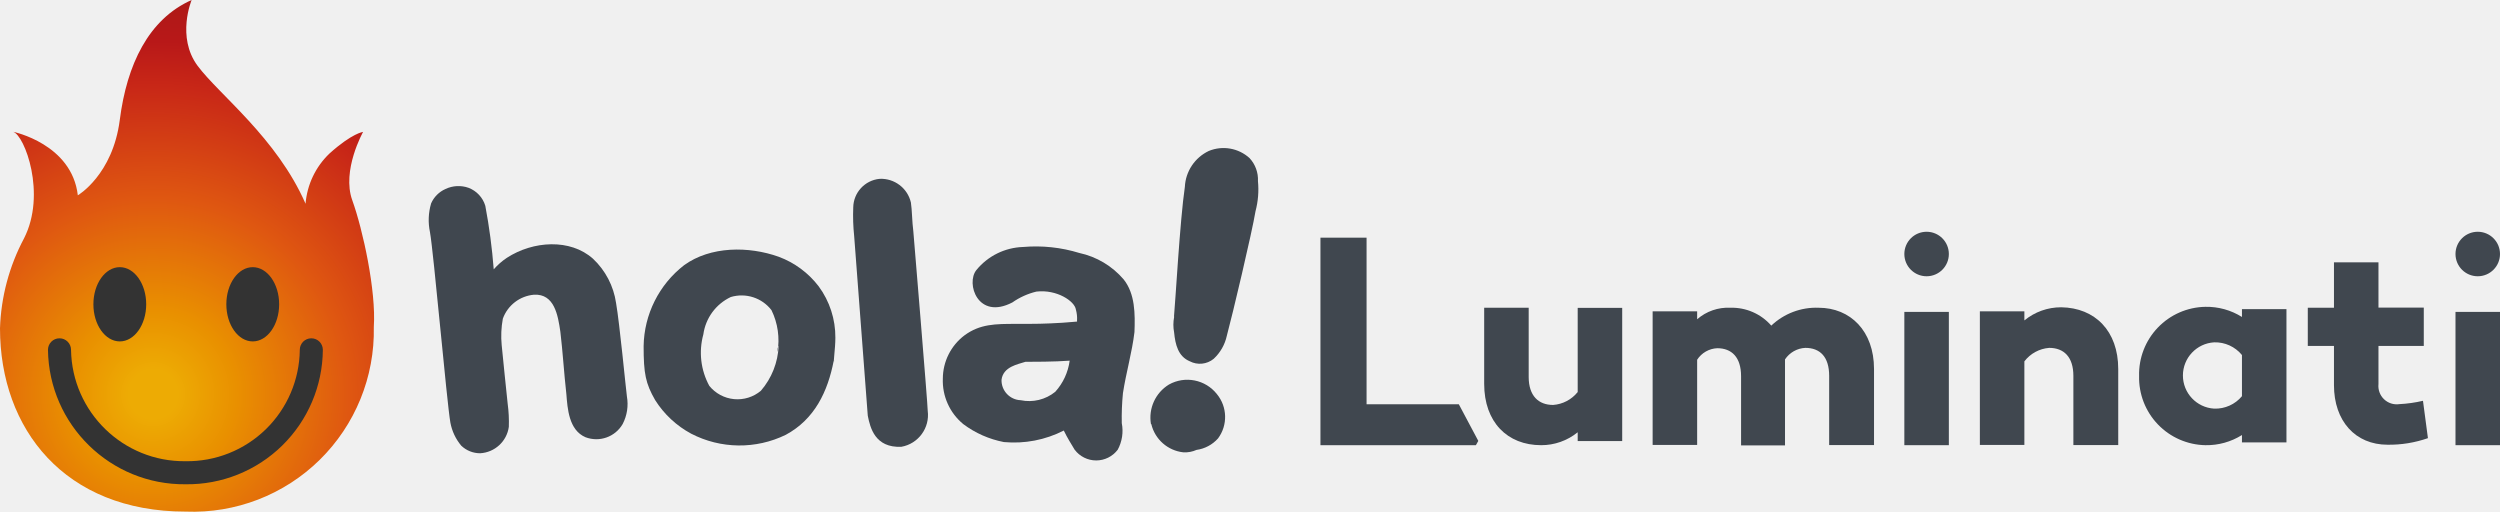
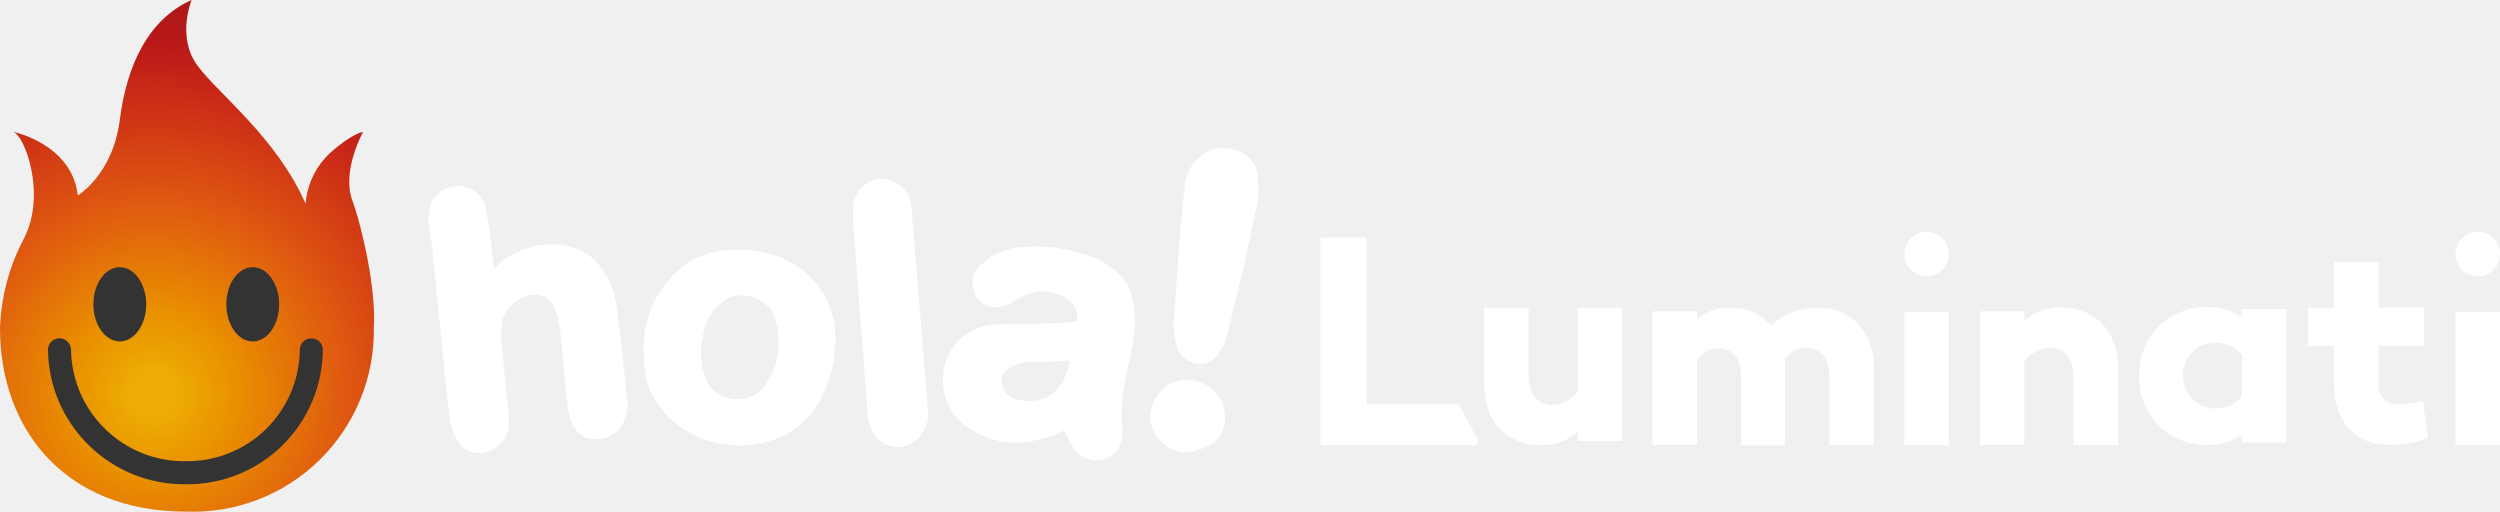
<svg xmlns="http://www.w3.org/2000/svg" id="Layer_9" data-name="Layer 9" viewBox="0 0 216.82 44.37">
  <defs>
-     <style>.cls-1{fill:#40474f;}.cls-2{fill:url(#radial-gradient);}.cls-3{fill:#333;}</style>
+     <style>.cls-1{fill:#ffffff;}.cls-2{fill:url(#radial-gradient);}.cls-3{fill:#333;}</style>
    <radialGradient id="radial-gradient" cx="758.46" cy="733.98" r="48.33" gradientTransform="matrix(0.88, 0, 0, -0.88, -654.16, 680.09)" gradientUnits="userSpaceOnUse">
      <stop offset="0.05" stop-color="#edab04" />
      <stop offset="0.17" stop-color="#e99000" />
      <stop offset="0.4" stop-color="#df5711" />
      <stop offset="0.63" stop-color="#c82717" />
      <stop offset="0.72" stop-color="#b81818" />
      <stop offset="0.81" stop-color="#ad1917" />
      <stop offset="0.9" stop-color="#a91916" />
    </radialGradient>
  </defs>
  <path class="cls-1" d="M101.82,27.43c0.1-.94.52-8.42,0.94-11.22a3.64,3.64,0,0,1,2.08-3.12,3.36,3.36,0,0,1,3.53.62,2.74,2.74,0,0,1,.73,2,7.34,7.34,0,0,1-.21,2.6c-0.31,1.87-2,9-2.49,10.81a3.83,3.83,0,0,1-1.14,2,1.89,1.89,0,0,1-2.08.21c-1-.42-1.25-1.45-1.35-2.49a3.54,3.54,0,0,1,0-1.35h0Zm-2,9.35a3.36,3.36,0,0,1,1.56-3.43,3.27,3.27,0,0,1,4.16.83,3.12,3.12,0,0,1,.1,3.84,3.06,3.06,0,0,1-1.87,1,2.44,2.44,0,0,1-1.14.21A3.21,3.21,0,0,1,99.85,36.78Z" />
  <path class="cls-1" d="M83.54,36.78a4.87,4.87,0,0,1-1.77-3.95,4.72,4.72,0,0,1,1.87-3.74c1.35-1,2.7-1,4.47-1s2.39,0,4.05-.1l1.25-.1v-0.1a2.88,2.88,0,0,0-.1-0.94c-0.1-.73-1.66-1.77-3.43-1.56a6.13,6.13,0,0,0-2.08.94c-3,1.56-4.05-1.66-3.12-2.81a5.45,5.45,0,0,1,4.05-2,12.86,12.86,0,0,1,4.88.52,7,7,0,0,1,3.84,2.29c1,1.25,1,3,.94,4.57-0.21,1.77-.73,3.53-1,5.3a21.72,21.72,0,0,0-.1,2.6A3.45,3.45,0,0,1,96.94,39a2.34,2.34,0,0,1-3.74,0c-0.31-.52-0.62-1-0.94-1.66a9.49,9.49,0,0,1-5.19,1A8.58,8.58,0,0,1,83.54,36.78Zm3.32-3.84a1.73,1.73,0,0,0,1.66,1.77,3.6,3.6,0,0,0,3-.73,5,5,0,0,0,1.25-2.7c-1.25.1-3.32,0.1-3.84,0.1C88.31,31.59,87,31.79,86.86,32.94Z" />
  <path class="cls-1" d="M74.08,20.47A16.91,16.91,0,0,1,74,18a2.53,2.53,0,0,1,2.29-2.49A2.66,2.66,0,0,1,79,17.56c0.1,0.62.1,1.66,0.21,2.49,0,0,1.25,15,1.25,15.58a2.8,2.8,0,0,1-2.29,3.12c-2.29.1-2.7-1.66-2.91-2.7Z" />
  <path class="cls-1" d="M72.31,31.27c-0.52,2.7-1.66,5.09-4.16,6.44a9.13,9.13,0,0,1-8.21-.1,8.39,8.39,0,0,1-3.12-2.91c-0.83-1.45-1-2.29-1-4.68A9.06,9.06,0,0,1,59.33,23c2.29-1.66,5.61-1.66,8.21-.73A7.76,7.76,0,0,1,71,24.83a7.42,7.42,0,0,1,1.45,4.47c0,0.94-.21,2.29-0.1,2h0Zm-4.88-.73a6,6,0,0,0-.52-3.64,3.27,3.27,0,0,0-3.53-1.14A4.22,4.22,0,0,0,61,29a6,6,0,0,0,.52,4.47,3.15,3.15,0,0,0,4.47.42A6.36,6.36,0,0,0,67.53,30a0.78,0.78,0,0,0-.1.52h0Z" />
  <path class="cls-1" d="M51.43,22.44a6.56,6.56,0,0,1,2,3.84c0.31,1.77.83,7.27,0.94,8.1A3.76,3.76,0,0,1,54,36.78a2.64,2.64,0,0,1-3.22,1.14c-1.45-.62-1.56-2.49-1.66-3.74-0.21-1.87-.31-3.64-0.52-5.4-0.21-1.45-.52-3.32-2.29-3.22a3.16,3.16,0,0,0-2.7,2.08,8.25,8.25,0,0,0-.1,2.29c0.1,0.94.42,4.26,0.52,5.09a11.93,11.93,0,0,1,.1,2,2.66,2.66,0,0,1-2.49,2.29A2.36,2.36,0,0,1,40,38.65a4.36,4.36,0,0,1-.94-2c-0.31-1.77-1.45-14.75-1.77-16.52a5.08,5.08,0,0,1,.1-2.49,2.43,2.43,0,0,1,1.25-1.25,2.61,2.61,0,0,1,2-.1,2.41,2.41,0,0,1,1.45,1.56,50.71,50.71,0,0,1,.73,5.51,5.68,5.68,0,0,1,1.14-1C46.24,20.88,49.46,20.68,51.43,22.44Z" />
  <path id="Body" class="cls-2" d="M32.42,28.36c0.21-3.12-.94-8.42-1.87-11s0.94-5.92.94-5.92-0.94.1-2.91,1.87a6.77,6.77,0,0,0-2.08,4.36C24,11.95,19,8.21,17.14,5.71S16.62,0,16.62,0C12.88,1.66,11,5.61,10.39,10.39s-3.64,6.55-3.64,6.55c-0.52-4.47-5.61-5.51-5.61-5.51,1,0.31,2.91,5.4.94,9.25A17.83,17.83,0,0,0,0,28.47c0,8.73,5.61,15.9,16.1,15.9A15.7,15.7,0,0,0,32.42,28.36Z" />
  <ellipse class="cls-3" cx="21.92" cy="26.39" rx="2.29" ry="3.22" />
  <ellipse class="cls-3" cx="10.39" cy="26.39" rx="2.29" ry="3.22" />
  <path class="cls-3" d="M16.1,42A11.82,11.82,0,0,1,4.16,30.34a1,1,0,0,1,1-1,1,1,0,0,1,1,1A9.82,9.82,0,0,0,16.1,40,9.76,9.76,0,0,0,26,30.34a1,1,0,0,1,1-1,1,1,0,0,1,1,1A11.75,11.75,0,0,1,16.1,42Z" />
  <path class="cls-1" d="M128,38.61H114.52v-18h4V35.06h8l1.69,3.18Z" />
  <path class="cls-1" d="M140.69,38.25h-3.86V37.49a5,5,0,0,1-3.17,1.12c-2.93,0-4.94-2-4.94-5.32v-6.6h3.86v6c0,1.65.86,2.43,2.12,2.43A3,3,0,0,0,136.83,34v-7.3h3.86V38.25Z" />
  <path class="cls-1" d="M162.53,32v6.6h-3.89v-6c0-1.65-.79-2.43-2.07-2.43a2.25,2.25,0,0,0-1.76,1c0,0.29,0,.57,0,0.86v6.6H151v-6c0-1.65-.81-2.43-2.07-2.43a2.19,2.19,0,0,0-1.74,1v7.39h-3.86V27h3.86v0.69a4.07,4.07,0,0,1,2.88-1,4.54,4.54,0,0,1,3.55,1.55,5.65,5.65,0,0,1,4.1-1.55C160.48,26.69,162.53,28.71,162.53,32Z" />
  <rect class="cls-1" x="165.16" y="27.05" width="3.86" height="11.56" />
  <path class="cls-1" d="M183.71,32v6.6h-3.89v-6c0-1.65-.83-2.43-2.1-2.43a3,3,0,0,0-2.15,1.17v7.25h-3.86V27h3.86v0.79a5,5,0,0,1,3.19-1.14C181.7,26.69,183.71,28.71,183.71,32Z" />
  <path class="cls-1" d="M198.3,38.37h-3.86V37.73a5.77,5.77,0,0,1-3.17.88,5.86,5.86,0,0,1-5.75-6,5.85,5.85,0,0,1,5.75-6,5.77,5.77,0,0,1,3.17.88V26.81h3.86V38.37Zm-3.86-4V30.79a3,3,0,0,0-2.41-1.1,2.88,2.88,0,0,0,0,5.75A3,3,0,0,0,194.44,34.36Z" />
  <path class="cls-1" d="M210.57,38a10.17,10.17,0,0,1-3.5.57c-2.79,0-4.65-2.05-4.65-5.17V30h-2.27V26.69h2.27V22.75h3.86v3.93h3.93V30h-3.93v3.31a1.59,1.59,0,0,0,1.81,1.74,11.53,11.53,0,0,0,2.05-.29Z" />
  <rect class="cls-1" x="212.96" y="27.05" width="3.86" height="11.56" />
  <circle class="cls-1" cx="167.09" cy="22.03" r="1.93" />
  <circle class="cls-1" cx="214.89" cy="22.03" r="1.93" />
</svg>
